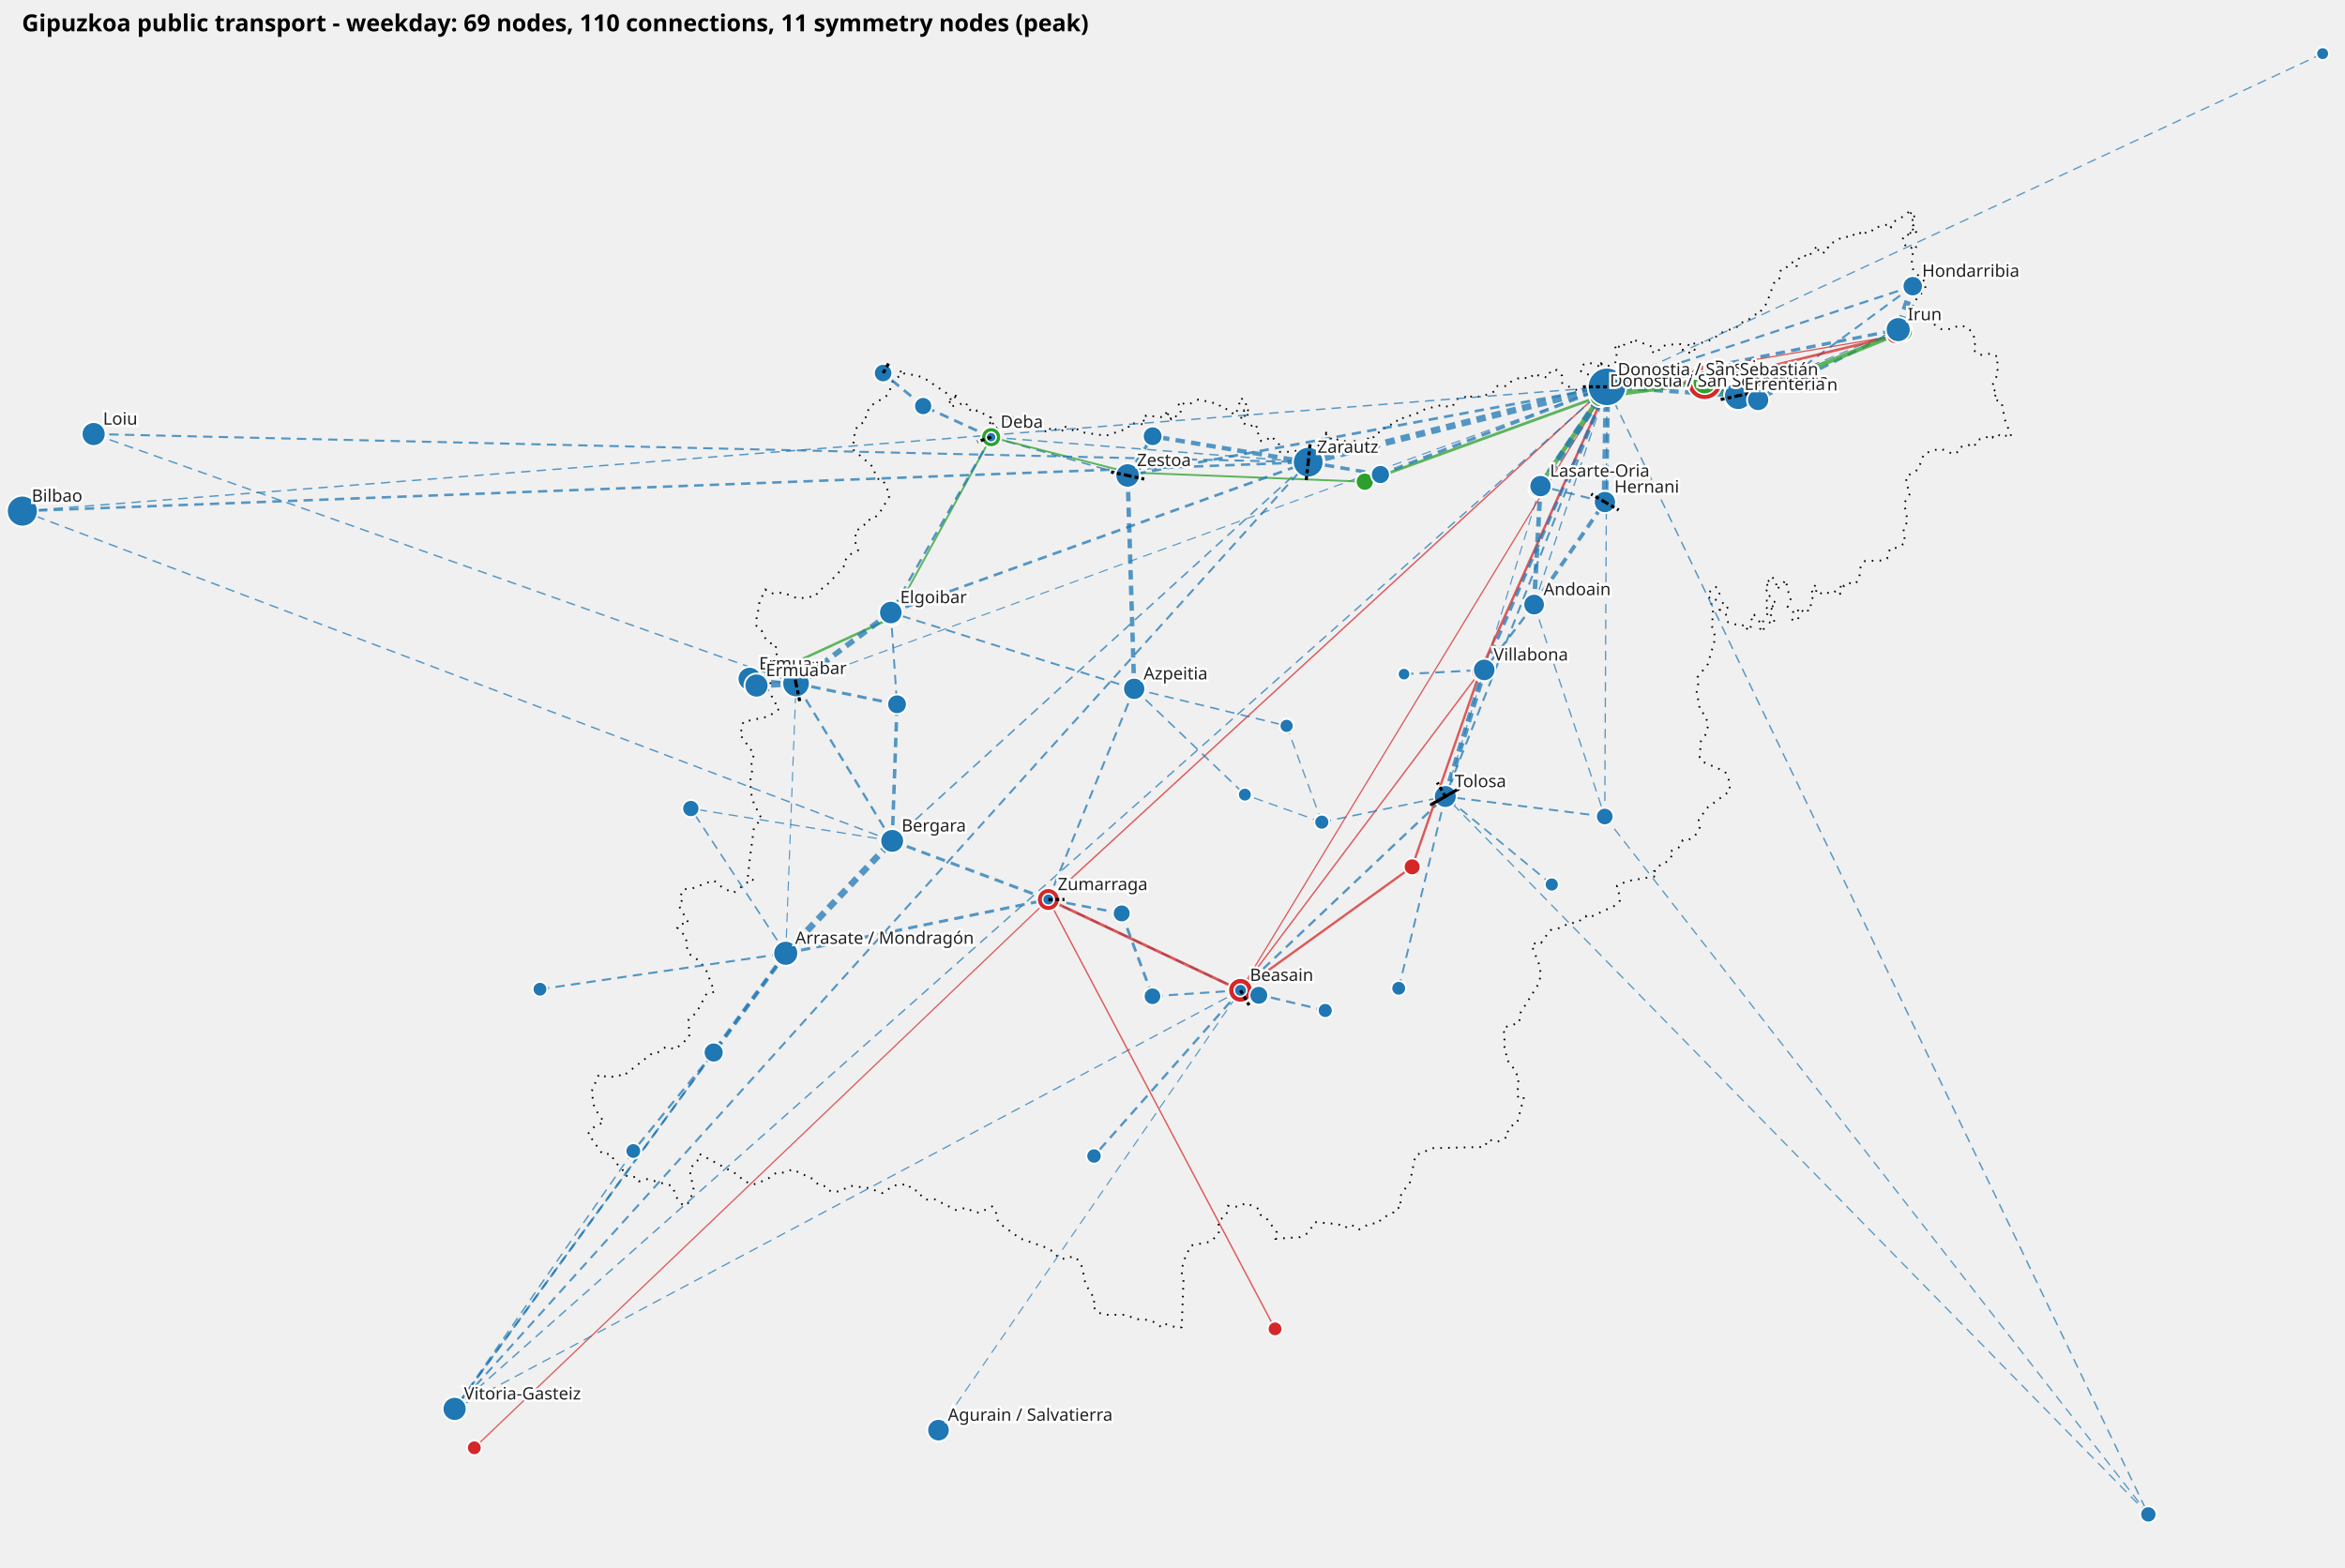
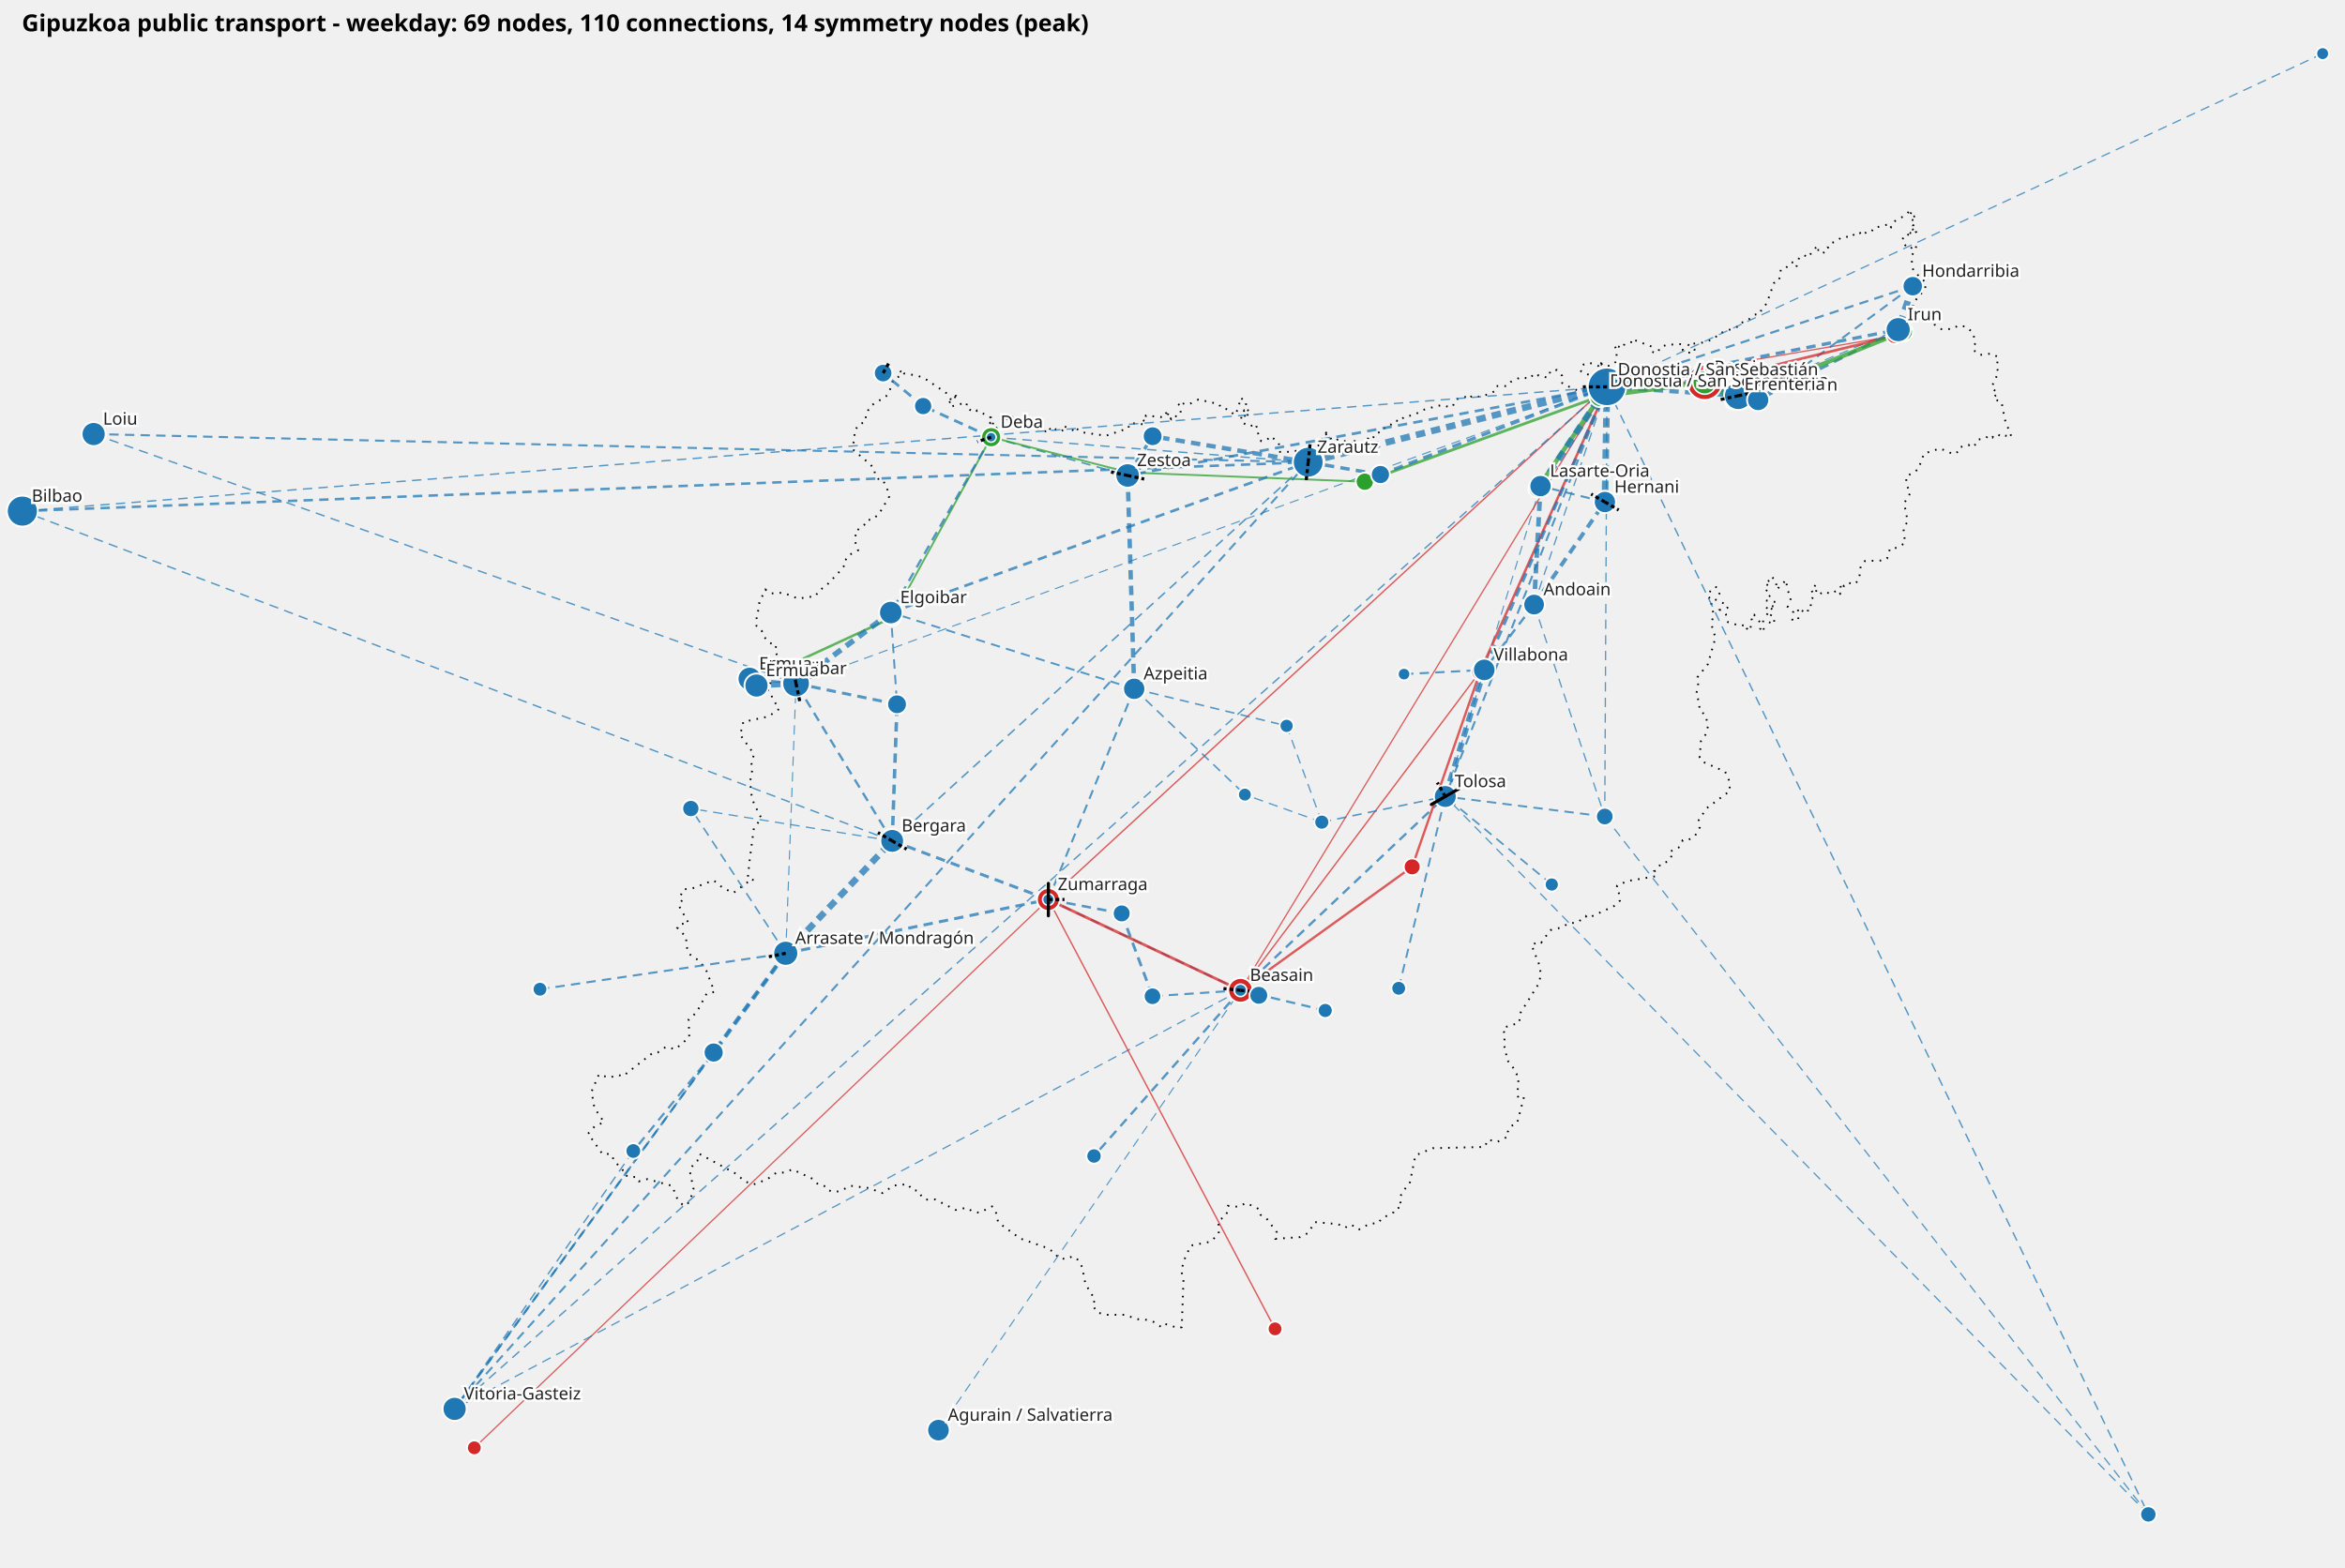
<svg xmlns="http://www.w3.org/2000/svg" width="1500" height="1003" style="background:#f3f5f8;font-family:sans-serif">
  <polyline fill="none" stroke="#000" stroke-width="1.2" stroke-dasharray="1 4" points="376.2,725.3 380.6,720.4 386.4,718.0 380.2,708.8 378.4,698.4 383.1,687.4 389.6,689.5 395.6,687.7 398.3,688.7 417.7,673.5 420.8,673.3 425.9,669.8 432.0,671.3 440.9,663.6 440.5,652.3 445.6,647.7 452.0,635.7 457.0,634.6 452.0,621.4 447.8,615.1 440.8,610.3 438.9,604.8 439.0,599.7 433.2,593.5 435.0,591.3 440.4,590.5 434.1,579.2 436.3,576.0 434.9,574.2 437.1,569.0 442.6,568.5 456.4,563.2 462.3,568.0 469.1,571.3 478.0,564.6 482.1,563.1 478.3,561.9 479.6,549.7 482.2,530.0 487.0,523.5 482.2,514.0 480.7,508.5 479.8,500.1 481.4,491.5 480.5,487.8 482.4,482.6 473.1,469.6 475.3,465.0 475.3,461.9 491.6,458.4 498.4,453.6 493.9,446.6 493.3,443.2 491.1,441.5 495.9,429.2 494.8,423.1 497.2,419.6 495.6,415.8 496.7,412.8 492.5,411.4 488.4,407.1 487.2,403.4 483.9,400.5 484.5,397.7 483.7,394.4 485.8,388.3 485.7,385.4 489.6,377.2 492.9,379.7 501.0,379.2 510.5,383.0 522.0,381.3 523.0,378.6 528.9,374.3 538.5,364.1 541.5,359.7 541.1,357.8 542.6,355.4 548.9,352.0 546.6,345.5 547.4,342.0 546.9,340.3 552.7,336.0 554.8,332.5 557.5,332.6 562.1,329.1 568.8,317.7 567.1,311.4 564.2,306.4 561.8,306.4 559.5,303.0 559.5,300.5 556.8,297.2 546.2,288.2 545.8,283.7 547.0,279.8 546.2,276.9 549.0,271.9 553.5,269.8 554.0,264.8 556.9,259.7 566.8,253.5 568.8,250.7 571.4,243.1 576.8,239.8 576.9,238.5 575.3,236.8 578.1,238.9 587.2,240.4 592.8,243.0 605.2,251.4 607.9,255.3 608.9,255.3 608.9,253.5 611.7,253.3 613.1,255.0 610.3,253.9 606.6,258.4 609.1,259.9 617.8,257.6 618.6,258.1 617.8,260.2 621.8,263.2 624.0,263.8 625.0,262.6 633.5,267.0 632.1,267.7 632.1,269.8 633.6,270.7 635.6,269.0 634.7,272.9 637.0,273.9 643.2,271.9 644.1,266.5 647.1,266.5 648.3,267.7 650.2,267.1 651.8,270.0 654.8,269.8 667.0,276.2 670.1,275.7 670.7,273.5 673.5,276.4 675.5,274.6 678.6,276.0 680.6,274.7 679.9,272.8 680.9,272.8 687.4,275.7 687.8,273.8 692.3,276.6 707.4,278.8 721.9,273.9 722.1,271.6 723.5,270.7 732.0,271.5 732.8,269.7 731.0,268.8 732.6,268.9 733.0,265.9 744.7,267.0 745.9,264.3 747.9,262.7 746.5,266.8 748.9,268.1 748.8,266.1 753.2,266.4 755.3,264.6 754.9,259.5 753.4,258.3 755.1,259.3 757.8,257.8 761.1,258.4 766.6,255.6 779.8,258.6 780.9,260.7 786.5,262.3 789.6,265.7 792.2,261.2 793.4,254.5 797.3,257.0 796.5,261.5 799.7,263.3 798.0,265.8 798.3,263.5 795.9,262.5 794.6,265.3 795.5,266.5 797.0,265.7 795.8,266.8 794.0,266.6 794.0,269.8 798.8,272.8 803.9,271.5 803.7,272.9 804.9,274.1 804.2,275.9 806.7,282.2 810.2,281.6 812.9,279.0 818.0,283.6 818.8,289.1 826.3,289.1 843.8,284.9 845.4,280.9 848.8,279.3 847.2,275.1 849.9,279.5 853.6,282.3 856.2,280.8 864.4,283.7 866.8,280.6 866.4,282.8 870.0,287.2 874.5,282.9 875.2,280.0 876.2,279.2 878.2,280.4 879.9,277.1 884.0,276.3 886.7,272.3 889.8,271.6 892.6,268.9 895.4,269.8 898.3,266.5 904.3,265.6 910.2,262.3 918.0,260.1 922.6,259.1 927.6,260.7 929.4,259.8 930.8,255.9 931.9,255.4 937.3,254.0 939.5,255.4 941.4,253.3 945.7,253.8 952.5,252.2 956.2,250.2 957.3,247.0 964.1,247.0 966.4,244.3 972.8,241.3 978.5,242.3 981.0,239.4 982.9,240.8 984.2,240.0 989.3,241.5 991.6,239.9 991.3,237.7 995.8,236.7 999.2,240.4 999.3,245.1 1000.4,246.0 1009.1,249.8 1014.8,249.2 1017.8,246.8 1019.3,242.9 1018.3,240.6 1011.5,237.8 1010.8,236.1 1013.0,233.2 1016.4,232.0 1022.4,234.1 1025.3,237.6 1024.0,232.9 1025.0,230.3 1024.5,233.3 1026.9,234.4 1030.7,233.8 1033.8,231.4 1034.2,224.3 1032.6,220.6 1037.9,222.8 1039.1,220.1 1043.4,218.9 1043.7,216.9 1056.7,221.8 1056.4,224.8 1058.4,225.8 1060.6,225.5 1061.6,222.6 1065.9,220.6 1075.0,220.2 1076.5,220.6 1076.4,224.1 1078.2,225.6 1083.7,225.6 1083.9,223.6 1079.5,220.3 1090.7,219.0 1097.0,216.3 1099.0,213.7 1112.5,208.6 1113.2,206.7 1117.5,205.3 1122.4,201.3 1126.0,200.7 1126.6,198.4 1130.1,194.1 1134.7,181.1 1137.9,179.9 1139.1,172.6 1142.0,172.0 1145.3,167.9 1147.0,167.9 1149.0,171.0 1150.5,165.7 1152.1,164.0 1153.9,163.1 1156.3,164.8 1162.3,157.4 1162.1,159.9 1164.1,160.0 1165.5,162.3 1169.8,159.4 1169.2,158.0 1171.4,155.5 1175.3,154.2 1177.6,151.9 1183.5,151.3 1184.9,149.8 1186.9,151.0 1189.8,149.1 1190.9,150.8 1194.8,147.8 1197.4,147.9 1198.2,146.0 1207.2,143.7 1207.4,145.1 1208.8,144.3 1209.6,145.3 1211.3,141.9 1218.3,138.0 1222.3,134.3 1223.1,135.2 1221.4,137.6 1223.0,138.8 1225.1,138.3 1222.5,140.4 1225.3,141.5 1223.7,144.5 1225.7,148.3 1224.1,149.3 1224.9,147.7 1222.7,146.3 1221.0,148.7 1223.4,149.6 1222.2,150.8 1219.2,149.6 1216.8,153.2 1218.7,156.9 1222.0,159.3 1224.7,156.3 1225.6,158.2 1222.9,163.7 1223.0,170.7 1224.3,173.6 1232.2,181.2 1231.0,185.9 1226.8,189.7 1223.6,195.5 1230.5,201.7 1236.3,202.7 1237.5,207.7 1241.9,210.6 1248.9,210.5 1252.7,208.2 1257.9,209.1 1262.0,213.0 1263.7,219.6 1262.2,221.6 1263.3,224.8 1266.3,227.1 1273.9,226.2 1278.3,228.6 1277.0,235.0 1278.4,238.1 1273.9,247.7 1277.9,251.9 1275.5,253.8 1275.3,255.3 1280.3,257.2 1282.4,268.4 1286.7,279.6 1282.2,278.6 1280.7,279.6 1278.0,278.0 1275.3,278.2 1274.5,279.9 1271.8,278.5 1270.3,280.4 1264.9,281.3 1263.4,284.5 1261.0,286.3 1259.2,284.6 1253.8,286.1 1253.2,288.5 1249.8,290.7 1241.0,286.9 1230.7,290.2 1227.0,300.3 1219.1,305.1 1219.9,311.1 1222.1,315.2 1218.0,322.0 1220.3,333.7 1217.5,337.6 1218.6,347.4 1213.3,350.5 1209.0,350.8 1207.1,357.3 1204.6,358.6 1193.0,358.9 1190.2,362.2 1189.2,370.6 1186.4,373.8 1181.9,372.8 1179.6,375.0 1176.9,373.3 1178.2,378.6 1177.1,379.8 1175.6,377.3 1171.3,380.0 1166.6,378.4 1163.6,380.4 1161.5,379.1 1162.5,375.4 1161.5,374.3 1158.4,377.1 1160.6,381.2 1158.1,384.1 1158.3,387.7 1156.3,388.3 1156.5,391.7 1155.0,392.2 1150.1,389.0 1150.3,396.3 1149.0,397.3 1146.5,396.4 1147.1,391.7 1143.5,388.4 1145.6,382.7 1143.1,376.7 1142.6,371.0 1136.5,377.2 1136.0,371.4 1132.9,368.8 1132.0,371.3 1128.7,373.1 1131.9,375.1 1129.6,378.4 1132.3,381.0 1129.1,384.1 1136.0,385.2 1134.8,388.1 1132.0,387.4 1129.8,388.5 1130.7,389.6 1130.2,393.3 1132.7,389.2 1134.3,390.1 1132.6,394.1 1134.8,395.3 1134.9,399.2 1127.9,396.9 1127.4,400.3 1128.4,403.0 1127.6,404.5 1125.9,402.1 1125.9,398.3 1122.0,393.3 1119.8,394.2 1120.9,397.6 1119.0,403.8 1117.2,401.9 1116.8,399.5 1113.5,400.5 1105.4,398.1 1104.3,396.6 1104.0,393.1 1100.2,390.2 1104.9,388.9 1105.2,387.2 1097.6,383.8 1097.4,382.0 1099.8,379.8 1098.5,375.8 1096.9,375.5 1093.9,378.4 1092.2,381.5 1095.2,383.7 1094.6,385.8 1095.9,392.2 1094.9,400.1 1097.3,408.0 1092.4,425.0 1085.8,433.3 1086.3,438.8 1084.9,444.3 1086.9,449.1 1087.1,453.9 1091.2,458.2 1092.5,464.8 1090.6,470.9 1088.0,474.2 1087.2,484.7 1089.9,487.7 1103.5,493.7 1105.8,498.9 1106.7,505.9 1091.8,517.0 1086.6,524.7 1087.3,529.3 1084.1,535.0 1079.9,537.4 1076.3,537.6 1075.7,540.3 1073.7,542.3 1067.9,545.0 1069.2,547.2 1068.9,548.8 1066.7,551.3 1062.4,552.5 1059.6,557.1 1058.1,557.4 1059.2,560.6 1041.0,563.7 1034.4,566.6 1034.0,569.5 1035.5,571.4 1036.2,576.2 1033.7,579.1 1015.6,587.5 1014.3,586.1 1008.9,590.3 1003.2,590.7 999.3,593.3 991.7,595.1 985.9,603.0 985.1,602.3 979.6,604.5 984.5,617.0 985.7,623.6 984.1,629.6 972.7,647.8 971.7,654.4 962.0,657.4 961.5,659.0 962.9,662.3 961.7,668.4 963.6,672.5 963.3,677.2 968.2,683.5 970.2,687.0 969.9,688.8 971.3,690.3 970.6,700.9 971.5,702.5 974.8,701.9 970.4,718.7 966.2,720.6 964.5,724.1 964.6,727.1 957.7,730.6 951.9,729.1 949.7,733.8 916.5,734.6 905.4,739.2 901.7,757.2 897.2,762.3 895.3,766.6 896.4,772.4 892.4,773.3 891.4,775.6 883.5,779.8 881.9,782.4 875.8,783.1 869.5,786.5 867.9,784.7 862.6,783.6 860.6,785.5 855.9,783.2 841.1,781.9 836.7,788.9 831.5,791.5 815.9,792.6 816.7,788.4 809.9,779.2 806.3,777.2 805.8,774.2 804.0,772.8 797.0,769.7 792.1,772.1 785.5,771.5 784.5,777.4 779.4,781.1 779.6,789.2 774.5,794.4 761.7,796.9 758.1,804.6 755.6,812.7 757.0,819.5 755.9,849.1 754.1,849.8 745.4,847.1 743.1,849.2 738.0,845.8 732.4,844.2 727.6,844.0 719.4,841.2 707.5,841.2 701.9,839.7 698.7,834.8 700.5,831.7 694.3,821.5 692.2,810.6 689.3,805.9 686.3,803.7 681.8,805.6 676.9,804.7 674.5,801.2 667.8,797.7 652.6,792.4 638.5,782.1 636.9,774.9 634.6,771.9 626.4,775.9 622.3,775.2 618.4,772.7 611.3,774.1 598.1,767.4 592.2,767.5 589.8,766.0 587.5,761.9 583.3,761.3 580.8,757.6 571.7,758.5 564.5,763.3 555.6,760.1 544.3,758.7 536.8,762.2 532.6,762.6 529.9,761.4 528.5,759.1 523.6,758.1 520.0,754.3 506.9,748.2 501.5,750.2 496.6,750.3 490.6,754.6 482.0,757.8 476.2,755.8 471.4,751.3 447.5,738.3 446.1,742.6 443.6,744.5 441.3,749.5 443.6,760.7 442.0,766.1 439.4,771.2 436.5,770.7 433.0,766.4 429.9,758.7 414.1,754.4 408.7,755.8 406.7,752.8 404.1,753.4 399.2,751.7 398.2,748.1 392.8,742.9 391.6,739.5 390.3,738.2 385.5,738.5 376.2,725.3" />
  <line x1="600.3" y1="915.0" x2="793.5" y2="633.6" stroke="#1f77b4" stroke-width="0.7" stroke-opacity=".75" stroke-dasharray="6 4" />
  <line x1="502.6" y1="609.9" x2="509.2" y2="437.3" stroke="#1f77b4" stroke-width="0.7" stroke-opacity=".75" stroke-dasharray="6 4" />
  <line x1="1027.9" y1="247.5" x2="509.2" y2="437.3" stroke="#1f77b4" stroke-width="0.7" stroke-opacity=".75" stroke-dasharray="6 4" />
  <line x1="1111.9" y1="253.2" x2="1214.2" y2="210.9" stroke="#1f77b4" stroke-width="0.7" stroke-opacity=".75" stroke-dasharray="6 4" />
  <line x1="985.4" y1="311.0" x2="924.5" y2="509.6" stroke="#1f77b4" stroke-width="0.7" stroke-opacity=".75" stroke-dasharray="6 4" />
  <line x1="1485.7" y1="34.3" x2="1027.9" y2="247.5" stroke="#1f77b4" stroke-width="0.8" stroke-opacity=".75" stroke-dasharray="6 4" />
  <line x1="981.3" y1="386.8" x2="1027.9" y2="247.5" stroke="#1f77b4" stroke-width="0.8" stroke-opacity=".75" stroke-dasharray="6 4" />
  <line x1="981.3" y1="386.8" x2="1026.5" y2="522.4" stroke="#1f77b4" stroke-width="0.8" stroke-opacity=".75" stroke-dasharray="6 4" />
  <line x1="570.7" y1="538.0" x2="441.9" y2="517.3" stroke="#1f77b4" stroke-width="0.8" stroke-opacity=".75" stroke-dasharray="6 4" />
  <line x1="1374.2" y1="968.9" x2="924.5" y2="509.6" stroke="#1f77b4" stroke-width="0.8" stroke-opacity=".75" stroke-dasharray="6 4" />
  <line x1="1026.5" y1="522.4" x2="1027.9" y2="247.5" stroke="#1f77b4" stroke-width="0.8" stroke-opacity=".75" stroke-dasharray="6 4" />
  <line x1="845.5" y1="526.0" x2="796.3" y2="508.4" stroke="#1f77b4" stroke-width="0.8" stroke-opacity=".75" stroke-dasharray="6 4" />
  <line x1="1028.8" y1="246.1" x2="1211.7" y2="214.9" stroke="#d62728" stroke-width="0.8" stroke-opacity=".75" />
  <line x1="793.5" y1="633.6" x2="1028.8" y2="246.1" stroke="#d62728" stroke-width="0.8" stroke-opacity=".75" />
  <line x1="845.5" y1="526.0" x2="823.0" y2="464.4" stroke="#1f77b4" stroke-width="0.8" stroke-opacity=".75" stroke-dasharray="6 4" />
  <line x1="303.4" y1="926.3" x2="670.6" y2="575.5" stroke="#d62728" stroke-width="0.8" stroke-opacity=".75" />
  <line x1="1026.5" y1="522.4" x2="1374.2" y2="968.9" stroke="#1f77b4" stroke-width="0.8" stroke-opacity=".75" stroke-dasharray="6 4" />
  <line x1="793.5" y1="633.6" x2="290.8" y2="901.4" stroke="#1f77b4" stroke-width="0.8" stroke-opacity=".75" stroke-dasharray="6 4" />
  <line x1="405.1" y1="736.4" x2="290.8" y2="901.4" stroke="#1f77b4" stroke-width="0.9" stroke-opacity=".75" stroke-dasharray="6 4" />
  <line x1="1028.8" y1="246.1" x2="670.6" y2="575.5" stroke="#d62728" stroke-width="0.9" stroke-opacity=".75" />
  <line x1="634.0" y1="279.7" x2="836.8" y2="295.7" stroke="#1f77b4" stroke-width="0.9" stroke-opacity=".75" stroke-dasharray="6 4" />
  <line x1="1027.9" y1="247.5" x2="290.8" y2="901.4" stroke="#1f77b4" stroke-width="0.9" stroke-opacity=".75" stroke-dasharray="6 4" />
  <line x1="570.7" y1="538.0" x2="14.3" y2="327.0" stroke="#1f77b4" stroke-width="0.9" stroke-opacity=".75" stroke-dasharray="6 4" />
  <line x1="509.2" y1="437.3" x2="59.9" y2="277.7" stroke="#1f77b4" stroke-width="0.9" stroke-opacity=".75" stroke-dasharray="6 4" />
  <line x1="1027.9" y1="247.5" x2="1374.2" y2="968.9" stroke="#1f77b4" stroke-width="0.9" stroke-opacity=".75" stroke-dasharray="6 4" />
  <line x1="14.3" y1="327.0" x2="1027.9" y2="247.5" stroke="#1f77b4" stroke-width="0.9" stroke-opacity=".75" stroke-dasharray="6 4" />
  <line x1="793.5" y1="633.6" x2="946.8" y2="429.7" stroke="#d62728" stroke-width="0.9" stroke-opacity=".75" />
  <line x1="815.6" y1="850.2" x2="670.6" y2="575.5" stroke="#d62728" stroke-width="0.9" stroke-opacity=".75" />
  <line x1="570.7" y1="538.0" x2="836.8" y2="295.7" stroke="#1f77b4" stroke-width="1.0" stroke-opacity=".75" stroke-dasharray="6 4" />
  <line x1="725.5" y1="440.7" x2="796.3" y2="508.4" stroke="#1f77b4" stroke-width="1.0" stroke-opacity=".75" stroke-dasharray="6 4" />
  <line x1="845.5" y1="526.0" x2="924.5" y2="509.6" stroke="#1f77b4" stroke-width="1.0" stroke-opacity=".75" stroke-dasharray="6 4" />
  <line x1="502.6" y1="609.9" x2="441.9" y2="517.3" stroke="#1f77b4" stroke-width="1.0" stroke-opacity=".75" stroke-dasharray="6 4" />
  <line x1="725.5" y1="440.7" x2="823.0" y2="464.4" stroke="#1f77b4" stroke-width="1.0" stroke-opacity=".75" stroke-dasharray="6 4" />
  <line x1="634.0" y1="279.7" x2="721.3" y2="304.2" stroke="#1f77b4" stroke-width="1.0" stroke-opacity=".75" stroke-dasharray="6 4" />
  <line x1="992.6" y1="565.9" x2="924.5" y2="509.6" stroke="#1f77b4" stroke-width="1.1" stroke-opacity=".75" stroke-dasharray="6 4" />
  <line x1="894.7" y1="632.3" x2="924.5" y2="509.6" stroke="#1f77b4" stroke-width="1.2" stroke-opacity=".75" stroke-dasharray="6 4" />
  <line x1="456.5" y1="673.4" x2="290.8" y2="901.4" stroke="#1f77b4" stroke-width="1.2" stroke-opacity=".75" stroke-dasharray="6 4" />
  <line x1="725.5" y1="440.7" x2="569.8" y2="391.9" stroke="#1f77b4" stroke-width="1.2" stroke-opacity=".75" stroke-dasharray="6 4" />
  <line x1="634.0" y1="279.7" x2="722.2" y2="302.3" stroke="#2ca02c" stroke-width="1.2" stroke-opacity=".75" />
  <line x1="1026.5" y1="522.4" x2="924.5" y2="509.6" stroke="#1f77b4" stroke-width="1.2" stroke-opacity=".75" stroke-dasharray="6 4" />
  <line x1="873.0" y1="308.2" x2="722.2" y2="302.3" stroke="#2ca02c" stroke-width="1.2" stroke-opacity=".75" />
  <line x1="793.5" y1="633.6" x2="670.6" y2="575.5" stroke="#1f77b4" stroke-width="1.2" stroke-opacity=".75" stroke-dasharray="6 4" />
  <line x1="634.0" y1="279.7" x2="570.9" y2="395.0" stroke="#2ca02c" stroke-width="1.2" stroke-opacity=".75" />
  <line x1="569.8" y1="391.9" x2="573.8" y2="450.6" stroke="#1f77b4" stroke-width="1.2" stroke-opacity=".75" stroke-dasharray="6 4" />
  <line x1="345.4" y1="632.9" x2="502.6" y2="609.9" stroke="#1f77b4" stroke-width="1.3" stroke-opacity=".75" stroke-dasharray="6 4" />
  <line x1="725.5" y1="440.7" x2="670.6" y2="575.5" stroke="#1f77b4" stroke-width="1.3" stroke-opacity=".75" stroke-dasharray="6 4" />
  <line x1="59.9" y1="277.7" x2="836.8" y2="295.7" stroke="#1f77b4" stroke-width="1.3" stroke-opacity=".75" stroke-dasharray="6 4" />
  <line x1="290.8" y1="901.4" x2="836.8" y2="295.7" stroke="#1f77b4" stroke-width="1.3" stroke-opacity=".75" stroke-dasharray="6 4" />
  <line x1="1026.6" y1="321.2" x2="985.4" y2="311.0" stroke="#1f77b4" stroke-width="1.3" stroke-opacity=".75" stroke-dasharray="6 4" />
  <line x1="898.1" y1="431.3" x2="949.4" y2="428.6" stroke="#1f77b4" stroke-width="1.3" stroke-opacity=".75" stroke-dasharray="6 4" />
  <line x1="793.5" y1="633.6" x2="737.2" y2="637.4" stroke="#1f77b4" stroke-width="1.3" stroke-opacity=".75" stroke-dasharray="6 4" />
  <line x1="1223.5" y1="183.1" x2="1124.6" y2="255.9" stroke="#1f77b4" stroke-width="1.3" stroke-opacity=".75" stroke-dasharray="6 4" />
  <line x1="1027.9" y1="247.5" x2="924.5" y2="509.6" stroke="#1f77b4" stroke-width="1.3" stroke-opacity=".75" stroke-dasharray="6 4" />
  <line x1="509.2" y1="437.3" x2="479.5" y2="434.3" stroke="#1f77b4" stroke-width="1.4" stroke-opacity=".75" stroke-dasharray="6 4" />
  <line x1="502.6" y1="609.9" x2="290.8" y2="901.4" stroke="#1f77b4" stroke-width="1.4" stroke-opacity=".75" stroke-dasharray="6 4" />
  <line x1="793.5" y1="633.6" x2="847.7" y2="646.5" stroke="#1f77b4" stroke-width="1.4" stroke-opacity=".75" stroke-dasharray="6 4" />
  <line x1="1027.9" y1="247.5" x2="1223.5" y2="183.1" stroke="#1f77b4" stroke-width="1.4" stroke-opacity=".75" stroke-dasharray="6 4" />
  <line x1="456.5" y1="673.4" x2="405.1" y2="736.4" stroke="#1f77b4" stroke-width="1.4" stroke-opacity=".75" stroke-dasharray="6 4" />
  <line x1="793.5" y1="633.6" x2="924.5" y2="509.6" stroke="#1f77b4" stroke-width="1.5" stroke-opacity=".75" stroke-dasharray="6 4" />
  <line x1="903.3" y1="554.6" x2="946.8" y2="429.7" stroke="#d62728" stroke-width="1.5" stroke-opacity=".75" />
  <line x1="903.3" y1="554.6" x2="793.5" y2="633.6" stroke="#d62728" stroke-width="1.5" stroke-opacity=".75" />
  <line x1="634.0" y1="279.7" x2="569.8" y2="391.9" stroke="#1f77b4" stroke-width="1.5" stroke-opacity=".75" stroke-dasharray="6 4" />
  <line x1="793.5" y1="633.6" x2="699.8" y2="739.6" stroke="#1f77b4" stroke-width="1.5" stroke-opacity=".75" stroke-dasharray="6 4" />
  <line x1="570.7" y1="538.0" x2="509.2" y2="437.3" stroke="#1f77b4" stroke-width="1.5" stroke-opacity=".75" stroke-dasharray="6 4" />
  <line x1="981.3" y1="386.8" x2="949.4" y2="428.6" stroke="#1f77b4" stroke-width="1.5" stroke-opacity=".75" stroke-dasharray="6 4" />
  <line x1="570.9" y1="395.0" x2="482.0" y2="436.1" stroke="#2ca02c" stroke-width="1.6" stroke-opacity=".75" />
  <line x1="717.5" y1="584.4" x2="670.6" y2="575.5" stroke="#1f77b4" stroke-width="1.6" stroke-opacity=".75" stroke-dasharray="6 4" />
  <line x1="1028.8" y1="246.1" x2="946.8" y2="429.7" stroke="#d62728" stroke-width="1.6" stroke-opacity=".75" />
  <line x1="14.3" y1="327.0" x2="836.8" y2="295.7" stroke="#1f77b4" stroke-width="1.6" stroke-opacity=".75" stroke-dasharray="6 4" />
  <line x1="1027.9" y1="247.5" x2="721.3" y2="304.2" stroke="#1f77b4" stroke-width="1.7" stroke-opacity=".75" stroke-dasharray="6 4" />
  <line x1="569.8" y1="391.9" x2="836.8" y2="295.7" stroke="#1f77b4" stroke-width="1.7" stroke-opacity=".75" stroke-dasharray="6 4" />
  <line x1="1211.7" y1="214.9" x2="1090.4" y2="244.6" stroke="#d62728" stroke-width="1.7" stroke-opacity=".75" />
  <line x1="1028.8" y1="246.1" x2="1090.4" y2="244.6" stroke="#d62728" stroke-width="1.8" stroke-opacity=".75" />
  <line x1="1214.2" y1="210.9" x2="1124.6" y2="255.9" stroke="#1f77b4" stroke-width="1.8" stroke-opacity=".75" stroke-dasharray="6 4" />
  <line x1="590.5" y1="259.8" x2="564.9" y2="238.7" stroke="#1f77b4" stroke-width="1.8" stroke-opacity=".75" stroke-dasharray="6 4" />
  <line x1="793.5" y1="633.6" x2="670.6" y2="575.5" stroke="#d62728" stroke-width="1.8" stroke-opacity=".75" />
  <line x1="717.5" y1="584.4" x2="737.2" y2="637.4" stroke="#1f77b4" stroke-width="1.8" stroke-opacity=".75" stroke-dasharray="6 4" />
  <line x1="873.0" y1="308.2" x2="1023.7" y2="253.4" stroke="#2ca02c" stroke-width="1.8" stroke-opacity=".75" />
  <line x1="634.0" y1="279.7" x2="590.5" y2="259.8" stroke="#1f77b4" stroke-width="1.8" stroke-opacity=".75" stroke-dasharray="6 4" />
  <line x1="502.6" y1="609.9" x2="670.6" y2="575.5" stroke="#1f77b4" stroke-width="1.9" stroke-opacity=".75" stroke-dasharray="6 4" />
  <line x1="570.7" y1="538.0" x2="670.6" y2="575.5" stroke="#1f77b4" stroke-width="1.9" stroke-opacity=".75" stroke-dasharray="6 4" />
  <line x1="509.2" y1="437.3" x2="573.8" y2="450.6" stroke="#1f77b4" stroke-width="1.9" stroke-opacity=".75" stroke-dasharray="6 4" />
  <line x1="1027.9" y1="247.5" x2="949.4" y2="428.6" stroke="#1f77b4" stroke-width="2.0" stroke-opacity=".75" stroke-dasharray="6 4" />
  <line x1="1027.9" y1="247.5" x2="883.0" y2="303.6" stroke="#1f77b4" stroke-width="2.0" stroke-opacity=".75" stroke-dasharray="6 4" />
  <line x1="1027.9" y1="247.5" x2="1214.2" y2="210.9" stroke="#1f77b4" stroke-width="2.1" stroke-opacity=".75" stroke-dasharray="6 4" />
  <line x1="721.3" y1="304.2" x2="737.3" y2="279.1" stroke="#1f77b4" stroke-width="2.1" stroke-opacity=".75" stroke-dasharray="6 4" />
  <line x1="883.0" y1="303.6" x2="836.8" y2="295.7" stroke="#1f77b4" stroke-width="2.2" stroke-opacity=".75" stroke-dasharray="6 4" />
  <line x1="570.7" y1="538.0" x2="573.8" y2="450.6" stroke="#1f77b4" stroke-width="2.2" stroke-opacity=".75" stroke-dasharray="6 4" />
  <line x1="793.5" y1="633.6" x2="805.2" y2="636.8" stroke="#1f77b4" stroke-width="2.5" stroke-opacity=".75" stroke-dasharray="6 4" />
  <line x1="981.3" y1="386.8" x2="1026.6" y2="321.2" stroke="#1f77b4" stroke-width="2.5" stroke-opacity=".75" stroke-dasharray="6 4" />
  <line x1="1027.9" y1="247.5" x2="1111.9" y2="253.2" stroke="#1f77b4" stroke-width="2.7" stroke-opacity=".75" stroke-dasharray="6 4" />
  <line x1="725.5" y1="440.7" x2="721.3" y2="304.2" stroke="#1f77b4" stroke-width="2.8" stroke-opacity=".75" stroke-dasharray="6 4" />
  <line x1="836.8" y1="295.7" x2="737.3" y2="279.1" stroke="#1f77b4" stroke-width="2.8" stroke-opacity=".75" stroke-dasharray="6 4" />
  <line x1="502.6" y1="609.9" x2="456.5" y2="673.4" stroke="#1f77b4" stroke-width="2.8" stroke-opacity=".75" stroke-dasharray="6 4" />
  <line x1="1023.7" y1="253.4" x2="983.4" y2="312.7" stroke="#2ca02c" stroke-width="2.8" stroke-opacity=".75" />
  <line x1="1109.8" y1="255.5" x2="1217.3" y2="212.2" stroke="#2ca02c" stroke-width="2.8" stroke-opacity=".75" />
  <line x1="981.3" y1="386.8" x2="985.4" y2="311.0" stroke="#1f77b4" stroke-width="2.9" stroke-opacity=".75" stroke-dasharray="6 4" />
  <line x1="1109.8" y1="255.5" x2="1090.4" y2="244.6" stroke="#2ca02c" stroke-width="3.0" stroke-opacity=".75" />
  <line x1="1023.7" y1="253.4" x2="1090.4" y2="244.6" stroke="#2ca02c" stroke-width="3.0" stroke-opacity=".75" />
  <line x1="509.2" y1="437.3" x2="569.8" y2="391.9" stroke="#1f77b4" stroke-width="3.5" stroke-opacity=".75" stroke-dasharray="6 4" />
  <line x1="924.5" y1="509.6" x2="949.4" y2="428.6" stroke="#1f77b4" stroke-width="3.6" stroke-opacity=".75" stroke-dasharray="6 4" />
  <line x1="509.2" y1="437.3" x2="483.9" y2="438.6" stroke="#1f77b4" stroke-width="3.7" stroke-opacity=".75" stroke-dasharray="6 4" />
  <line x1="1027.9" y1="247.5" x2="985.4" y2="311.0" stroke="#1f77b4" stroke-width="4.2" stroke-opacity=".75" stroke-dasharray="6 4" />
  <line x1="502.6" y1="609.9" x2="570.7" y2="538.0" stroke="#1f77b4" stroke-width="4.2" stroke-opacity=".75" stroke-dasharray="6 4" />
  <line x1="1223.5" y1="183.1" x2="1214.2" y2="210.9" stroke="#1f77b4" stroke-width="4.2" stroke-opacity=".75" stroke-dasharray="6 4" />
  <line x1="1027.9" y1="247.5" x2="836.8" y2="295.7" stroke="#1f77b4" stroke-width="4.2" stroke-opacity=".75" stroke-dasharray="6 4" />
  <line x1="1111.9" y1="253.2" x2="1124.6" y2="255.9" stroke="#1f77b4" stroke-width="4.2" stroke-opacity=".75" stroke-dasharray="6 4" />
  <line x1="1027.9" y1="247.5" x2="1026.6" y2="321.2" stroke="#1f77b4" stroke-width="4.2" stroke-opacity=".75" stroke-dasharray="6 4" />
  <line x1="1111.9" y1="253.2" x2="1090.4" y2="244.6" stroke="#1f77b4" stroke-width="4.2" stroke-opacity=".75" stroke-dasharray="6 4" />
  <line x1="1027.9" y1="247.5" x2="1090.4" y2="244.6" stroke="#1f77b4" stroke-width="4.2" stroke-opacity=".75" stroke-dasharray="6 4" />
  <circle cx="873.0" cy="308.2" r="5.8" fill="#2ca02c" stroke="#fff" stroke-width="1.2" />
  <circle cx="903.3" cy="554.6" r="5.4" fill="#d62728" stroke="#fff" stroke-width="1.2" />
  <circle cx="815.6" cy="850.2" r="4.7" fill="#d62728" stroke="#fff" stroke-width="1.2" />
  <circle cx="793.5" cy="633.6" r="7.9" fill="#d62728" stroke="#fff" stroke-width="1.2" />
  <circle cx="793.5" cy="633.6" r="4.0" fill="#1f77b4" stroke="#fff" stroke-width="1" />
-   <line x1="793.5" y1="633.6" x2="799.0" y2="643.1" stroke="#000" stroke-width="2" stroke-dasharray="2.5 2" />
+   <line x1="793.5" y1="633.6" x2="804.4" y2="634.8" stroke="#000" stroke-width="2" stroke-dasharray="2.5 2" />
+   <line x1="793.5" y1="633.6" x2="782.6" y2="632.5" stroke="#000" stroke-width="2" stroke-dasharray="2.5 2" />
  <circle cx="634.0" cy="279.7" r="6.4" fill="#2ca02c" stroke="#fff" stroke-width="1.2" />
  <circle cx="634.0" cy="279.7" r="3.2" fill="#1f77b4" stroke="#fff" stroke-width="1" />
  <line x1="634.0" y1="279.7" x2="625.1" y2="282.6" stroke="#000" stroke-width="2" stroke-dasharray="2.5 2" />
  <circle cx="1023.7" cy="253.4" r="7.1" fill="#2ca02c" stroke="#fff" stroke-width="1.2" />
  <circle cx="1028.8" cy="246.1" r="6.6" fill="#d62728" stroke="#fff" stroke-width="1.2" />
+   <line x1="1028.8" y1="246.1" x2="1031.8" y2="236.9" stroke="#000" stroke-width="2" stroke-dasharray="2.5 2" />
+   <line x1="1028.8" y1="246.1" x2="1025.8" y2="255.2" stroke="#000" stroke-width="2" stroke-dasharray="2.5 2" />
  <circle cx="570.9" cy="395.0" r="5.3" fill="#2ca02c" stroke="#fff" stroke-width="1.2" />
  <circle cx="482.0" cy="436.1" r="6.2" fill="#2ca02c" stroke="#fff" stroke-width="1.2" />
  <circle cx="1109.8" cy="255.5" r="6.8" fill="#2ca02c" stroke="#fff" stroke-width="1.2" />
  <circle cx="1217.3" cy="212.2" r="6.3" fill="#2ca02c" stroke="#fff" stroke-width="1.2" />
  <circle cx="1211.7" cy="214.9" r="5.1" fill="#d62728" stroke="#fff" stroke-width="1.2" />
  <circle cx="983.4" cy="312.7" r="5.7" fill="#2ca02c" stroke="#fff" stroke-width="1.2" />
  <circle cx="1090.4" cy="244.6" r="11.3" fill="#d62728" stroke="#fff" stroke-width="1.2" />
  <circle cx="1090.4" cy="244.6" r="7.6" fill="#2ca02c" stroke="#fff" stroke-width="1" />
  <circle cx="1090.4" cy="244.6" r="3.8" fill="#1f77b4" stroke="#fff" stroke-width="1" />
  <circle cx="303.4" cy="926.3" r="4.7" fill="#d62728" stroke="#fff" stroke-width="1.2" />
  <circle cx="722.2" cy="302.3" r="5.1" fill="#2ca02c" stroke="#fff" stroke-width="1.2" />
  <circle cx="946.8" cy="429.7" r="5.7" fill="#d62728" stroke="#fff" stroke-width="1.2" />
  <circle cx="670.6" cy="575.5" r="7.3" fill="#d62728" stroke="#fff" stroke-width="1.2" />
  <circle cx="670.6" cy="575.5" r="3.7" fill="#1f77b4" stroke="#fff" stroke-width="1" />
  <line x1="670.6" y1="575.5" x2="680.9" y2="575.5" stroke="#000" stroke-width="2" stroke-dasharray="2.5 2" />
+   <line x1="670.6" y1="575.5" x2="670.6" y2="565.2" stroke="#000" stroke-width="2" stroke-linecap="round" />
+   <line x1="670.6" y1="575.5" x2="670.6" y2="585.9" stroke="#000" stroke-width="2" stroke-linecap="round" />
  <circle cx="894.7" cy="632.3" r="4.7" fill="#1f77b4" stroke="#fff" stroke-width="1.2" />
  <circle cx="600.3" cy="915.0" r="7.2" fill="#1f77b4" stroke="#fff" stroke-width="1.2" />
  <circle cx="845.5" cy="526.0" r="4.8" fill="#1f77b4" stroke="#fff" stroke-width="1.2" />
  <circle cx="981.3" cy="386.8" r="6.9" fill="#1f77b4" stroke="#fff" stroke-width="1.2" />
  <circle cx="345.4" cy="632.9" r="4.7" fill="#1f77b4" stroke="#fff" stroke-width="1.2" />
  <circle cx="502.6" cy="609.9" r="8.0" fill="#1f77b4" stroke="#fff" stroke-width="1.2" />
+   <line x1="502.6" y1="609.9" x2="491.8" y2="612.1" stroke="#000" stroke-width="2" stroke-dasharray="2.5 2" />
  <circle cx="725.5" cy="440.7" r="7.1" fill="#1f77b4" stroke="#fff" stroke-width="1.2" />
  <circle cx="796.3" cy="508.4" r="4.4" fill="#1f77b4" stroke="#fff" stroke-width="1.2" />
  <circle cx="1026.5" cy="522.4" r="5.6" fill="#1f77b4" stroke="#fff" stroke-width="1.2" />
  <circle cx="570.7" cy="538.0" r="7.6" fill="#1f77b4" stroke="#fff" stroke-width="1.2" />
+   <line x1="570.7" y1="538.0" x2="579.9" y2="543.3" stroke="#000" stroke-width="2" stroke-dasharray="2.5 2" />
+   <line x1="570.7" y1="538.0" x2="561.6" y2="532.7" stroke="#000" stroke-width="2" stroke-dasharray="2.5 2" />
  <circle cx="1485.7" cy="34.3" r="4.1" fill="#1f77b4" stroke="#fff" stroke-width="1.2" />
  <circle cx="14.3" cy="327.0" r="9.9" fill="#1f77b4" stroke="#fff" stroke-width="1.2" />
  <circle cx="1027.9" cy="247.5" r="12.3" fill="#1f77b4" stroke="#fff" stroke-width="1.2" />
  <line x1="1027.9" y1="247.5" x2="1012.5" y2="247.5" stroke="#000" stroke-width="2" stroke-dasharray="2.5 2" />
  <circle cx="509.2" cy="437.3" r="8.8" fill="#1f77b4" stroke="#fff" stroke-width="1.2" />
  <line x1="509.2" y1="437.3" x2="511.6" y2="448.8" stroke="#000" stroke-width="2" stroke-dasharray="2.5 2" />
  <line x1="509.2" y1="437.3" x2="506.7" y2="425.7" stroke="#000" stroke-width="2" stroke-dasharray="2.5 2" />
  <circle cx="569.8" cy="391.9" r="7.5" fill="#1f77b4" stroke="#fff" stroke-width="1.2" />
  <circle cx="441.9" cy="517.3" r="5.5" fill="#1f77b4" stroke="#fff" stroke-width="1.2" />
  <circle cx="479.5" cy="434.3" r="7.7" fill="#1f77b4" stroke="#fff" stroke-width="1.2" />
  <circle cx="1111.9" cy="253.2" r="9.1" fill="#1f77b4" stroke="#fff" stroke-width="1.2" />
  <line x1="1111.9" y1="253.2" x2="1123.7" y2="250.7" stroke="#000" stroke-width="2" stroke-dasharray="2.5 2" />
  <line x1="1111.9" y1="253.2" x2="1100.2" y2="255.7" stroke="#000" stroke-width="2" stroke-dasharray="2.5 2" />
  <circle cx="823.0" cy="464.4" r="4.5" fill="#1f77b4" stroke="#fff" stroke-width="1.2" />
  <circle cx="456.5" cy="673.4" r="6.4" fill="#1f77b4" stroke="#fff" stroke-width="1.2" />
  <circle cx="717.5" cy="584.4" r="5.7" fill="#1f77b4" stroke="#fff" stroke-width="1.2" />
  <circle cx="1026.6" cy="321.2" r="7.1" fill="#1f77b4" stroke="#fff" stroke-width="1.2" />
  <line x1="1026.6" y1="321.2" x2="1035.4" y2="326.3" stroke="#000" stroke-width="2" stroke-dasharray="2.5 2" />
  <line x1="1026.6" y1="321.2" x2="1017.8" y2="316.1" stroke="#000" stroke-width="2" stroke-dasharray="2.5 2" />
  <circle cx="1223.5" cy="183.1" r="6.5" fill="#1f77b4" stroke="#fff" stroke-width="1.2" />
  <circle cx="898.1" cy="431.3" r="4.0" fill="#1f77b4" stroke="#fff" stroke-width="1.2" />
  <circle cx="985.4" cy="311.0" r="7.1" fill="#1f77b4" stroke="#fff" stroke-width="1.2" />
  <circle cx="805.2" cy="636.8" r="6.0" fill="#1f77b4" stroke="#fff" stroke-width="1.2" />
  <circle cx="405.1" cy="736.4" r="5.0" fill="#1f77b4" stroke="#fff" stroke-width="1.2" />
  <circle cx="59.9" cy="277.7" r="7.7" fill="#1f77b4" stroke="#fff" stroke-width="1.2" />
  <circle cx="590.5" cy="259.8" r="5.8" fill="#1f77b4" stroke="#fff" stroke-width="1.2" />
  <circle cx="1124.6" cy="255.9" r="7.1" fill="#1f77b4" stroke="#fff" stroke-width="1.2" />
  <circle cx="564.9" cy="238.7" r="5.9" fill="#1f77b4" stroke="#fff" stroke-width="1.2" />
  <line x1="564.9" y1="238.7" x2="569.3" y2="231.0" stroke="#000" stroke-width="2" stroke-dasharray="2.5 2" />
  <circle cx="992.6" cy="565.9" r="4.5" fill="#1f77b4" stroke="#fff" stroke-width="1.2" />
  <circle cx="883.0" cy="303.6" r="6.1" fill="#1f77b4" stroke="#fff" stroke-width="1.2" />
  <circle cx="737.2" cy="637.4" r="5.6" fill="#1f77b4" stroke="#fff" stroke-width="1.2" />
  <circle cx="1374.2" cy="968.9" r="5.2" fill="#1f77b4" stroke="#fff" stroke-width="1.2" />
  <circle cx="573.8" cy="450.6" r="6.3" fill="#1f77b4" stroke="#fff" stroke-width="1.2" />
  <circle cx="924.5" cy="509.6" r="7.3" fill="#1f77b4" stroke="#fff" stroke-width="1.2" />
  <line x1="924.5" y1="509.6" x2="919.4" y2="500.7" stroke="#000" stroke-width="2" stroke-dasharray="2.5 2" />
  <line x1="924.5" y1="509.6" x2="933.4" y2="504.5" stroke="#000" stroke-width="2" stroke-linecap="round" />
  <line x1="924.5" y1="509.6" x2="915.6" y2="514.7" stroke="#000" stroke-width="2" stroke-linecap="round" />
  <circle cx="949.4" cy="428.6" r="7.2" fill="#1f77b4" stroke="#fff" stroke-width="1.2" />
  <circle cx="290.8" cy="901.4" r="7.7" fill="#1f77b4" stroke="#fff" stroke-width="1.2" />
  <circle cx="847.7" cy="646.5" r="4.8" fill="#1f77b4" stroke="#fff" stroke-width="1.2" />
  <circle cx="836.8" cy="295.7" r="9.8" fill="#1f77b4" stroke="#fff" stroke-width="1.2" />
  <line x1="836.8" y1="295.7" x2="838.1" y2="283.0" stroke="#000" stroke-width="2" stroke-dasharray="2.5 2" />
  <line x1="836.8" y1="295.7" x2="835.4" y2="308.5" stroke="#000" stroke-width="2" stroke-dasharray="2.5 2" />
  <circle cx="699.8" cy="739.6" r="4.9" fill="#1f77b4" stroke="#fff" stroke-width="1.2" />
  <circle cx="737.3" cy="279.1" r="6.3" fill="#1f77b4" stroke="#fff" stroke-width="1.2" />
  <circle cx="483.9" cy="438.6" r="7.7" fill="#1f77b4" stroke="#fff" stroke-width="1.2" />
  <circle cx="1214.2" cy="210.9" r="8.0" fill="#1f77b4" stroke="#fff" stroke-width="1.2" />
  <circle cx="721.3" cy="304.2" r="7.8" fill="#1f77b4" stroke="#fff" stroke-width="1.2" />
  <line x1="721.3" y1="304.2" x2="731.9" y2="306.5" stroke="#000" stroke-width="2" stroke-dasharray="2.5 2" />
  <line x1="721.3" y1="304.2" x2="710.7" y2="302.0" stroke="#000" stroke-width="2" stroke-dasharray="2.5 2" />
  <text x="1033.9" y="241.5" font-size="11" fill="#222" stroke="#fff" stroke-width="3" paint-order="stroke">Donostia / San Sebastián</text>
  <text x="1096.4" y="238.6" font-size="11" fill="#222" stroke="#fff" stroke-width="3" paint-order="stroke">Pasaia</text>
  <text x="20.3" y="321.0" font-size="11" fill="#222" stroke="#fff" stroke-width="3" paint-order="stroke">Bilbao</text>
  <text x="842.8" y="289.7" font-size="11" fill="#222" stroke="#fff" stroke-width="3" paint-order="stroke">Zarautz</text>
  <text x="1117.9" y="247.2" font-size="11" fill="#222" stroke="#fff" stroke-width="3" paint-order="stroke">Errenteria</text>
  <text x="515.2" y="431.3" font-size="11" fill="#222" stroke="#fff" stroke-width="3" paint-order="stroke">Eibar</text>
  <text x="1220.2" y="204.9" font-size="11" fill="#222" stroke="#fff" stroke-width="3" paint-order="stroke">Irun</text>
  <text x="508.6" y="603.9" font-size="11" fill="#222" stroke="#fff" stroke-width="3" paint-order="stroke">Arrasate / Mondragón</text>
  <text x="799.5" y="627.6" font-size="11" fill="#222" stroke="#fff" stroke-width="3" paint-order="stroke">Beasain</text>
  <text x="727.3" y="298.2" font-size="11" fill="#222" stroke="#fff" stroke-width="3" paint-order="stroke">Zestoa</text>
  <text x="296.8" y="895.4" font-size="11" fill="#222" stroke="#fff" stroke-width="3" paint-order="stroke">Vitoria-Gasteiz</text>
  <text x="65.9" y="271.7" font-size="11" fill="#222" stroke="#fff" stroke-width="3" paint-order="stroke">Loiu</text>
  <text x="485.5" y="428.3" font-size="11" fill="#222" stroke="#fff" stroke-width="3" paint-order="stroke">Ermua</text>
  <text x="489.9" y="432.6" font-size="11" fill="#222" stroke="#fff" stroke-width="3" paint-order="stroke">Ermua</text>
  <text x="576.7" y="532.0" font-size="11" fill="#222" stroke="#fff" stroke-width="3" paint-order="stroke">Bergara</text>
  <text x="575.8" y="385.9" font-size="11" fill="#222" stroke="#fff" stroke-width="3" paint-order="stroke">Elgoibar</text>
  <text x="676.6" y="569.5" font-size="11" fill="#222" stroke="#fff" stroke-width="3" paint-order="stroke">Zumarraga</text>
  <text x="930.5" y="503.6" font-size="11" fill="#222" stroke="#fff" stroke-width="3" paint-order="stroke">Tolosa</text>
  <text x="955.4" y="422.6" font-size="11" fill="#222" stroke="#fff" stroke-width="3" paint-order="stroke">Villabona</text>
  <text x="606.3" y="909.0" font-size="11" fill="#222" stroke="#fff" stroke-width="3" paint-order="stroke">Agurain / Salvatierra</text>
  <text x="1032.6" y="315.2" font-size="11" fill="#222" stroke="#fff" stroke-width="3" paint-order="stroke">Hernani</text>
  <text x="1130.6" y="249.9" font-size="11" fill="#222" stroke="#fff" stroke-width="3" paint-order="stroke">Oiartzun</text>
  <text x="1029.7" y="247.4" font-size="11" fill="#222" stroke="#fff" stroke-width="3" paint-order="stroke">Donostia / San Sebastián</text>
  <text x="991.4" y="305.0" font-size="11" fill="#222" stroke="#fff" stroke-width="3" paint-order="stroke">Lasarte-Oria</text>
  <text x="731.5" y="434.7" font-size="11" fill="#222" stroke="#fff" stroke-width="3" paint-order="stroke">Azpeitia</text>
  <text x="987.3" y="380.8" font-size="11" fill="#222" stroke="#fff" stroke-width="3" paint-order="stroke">Andoain</text>
  <text x="1115.8" y="249.5" font-size="11" fill="#222" stroke="#fff" stroke-width="3" paint-order="stroke">Errenteria</text>
  <text x="1034.8" y="240.1" font-size="11" fill="#222" stroke="#fff" stroke-width="3" paint-order="stroke">Donostia / San Sebastián</text>
  <text x="1229.5" y="177.1" font-size="11" fill="#222" stroke="#fff" stroke-width="3" paint-order="stroke">Hondarribia</text>
  <text x="640.0" y="273.7" font-size="11" fill="#222" stroke="#fff" stroke-width="3" paint-order="stroke">Deba</text>
-   <text x="14" y="20" font-size="15" font-weight="bold">Gipuzkoa public transport - weekday: 69 nodes, 110 connections, 11 symmetry nodes (peak)</text>
+   <text x="14" y="20" font-size="15" font-weight="bold">Gipuzkoa public transport - weekday: 69 nodes, 110 connections, 14 symmetry nodes (peak)</text>
</svg>
